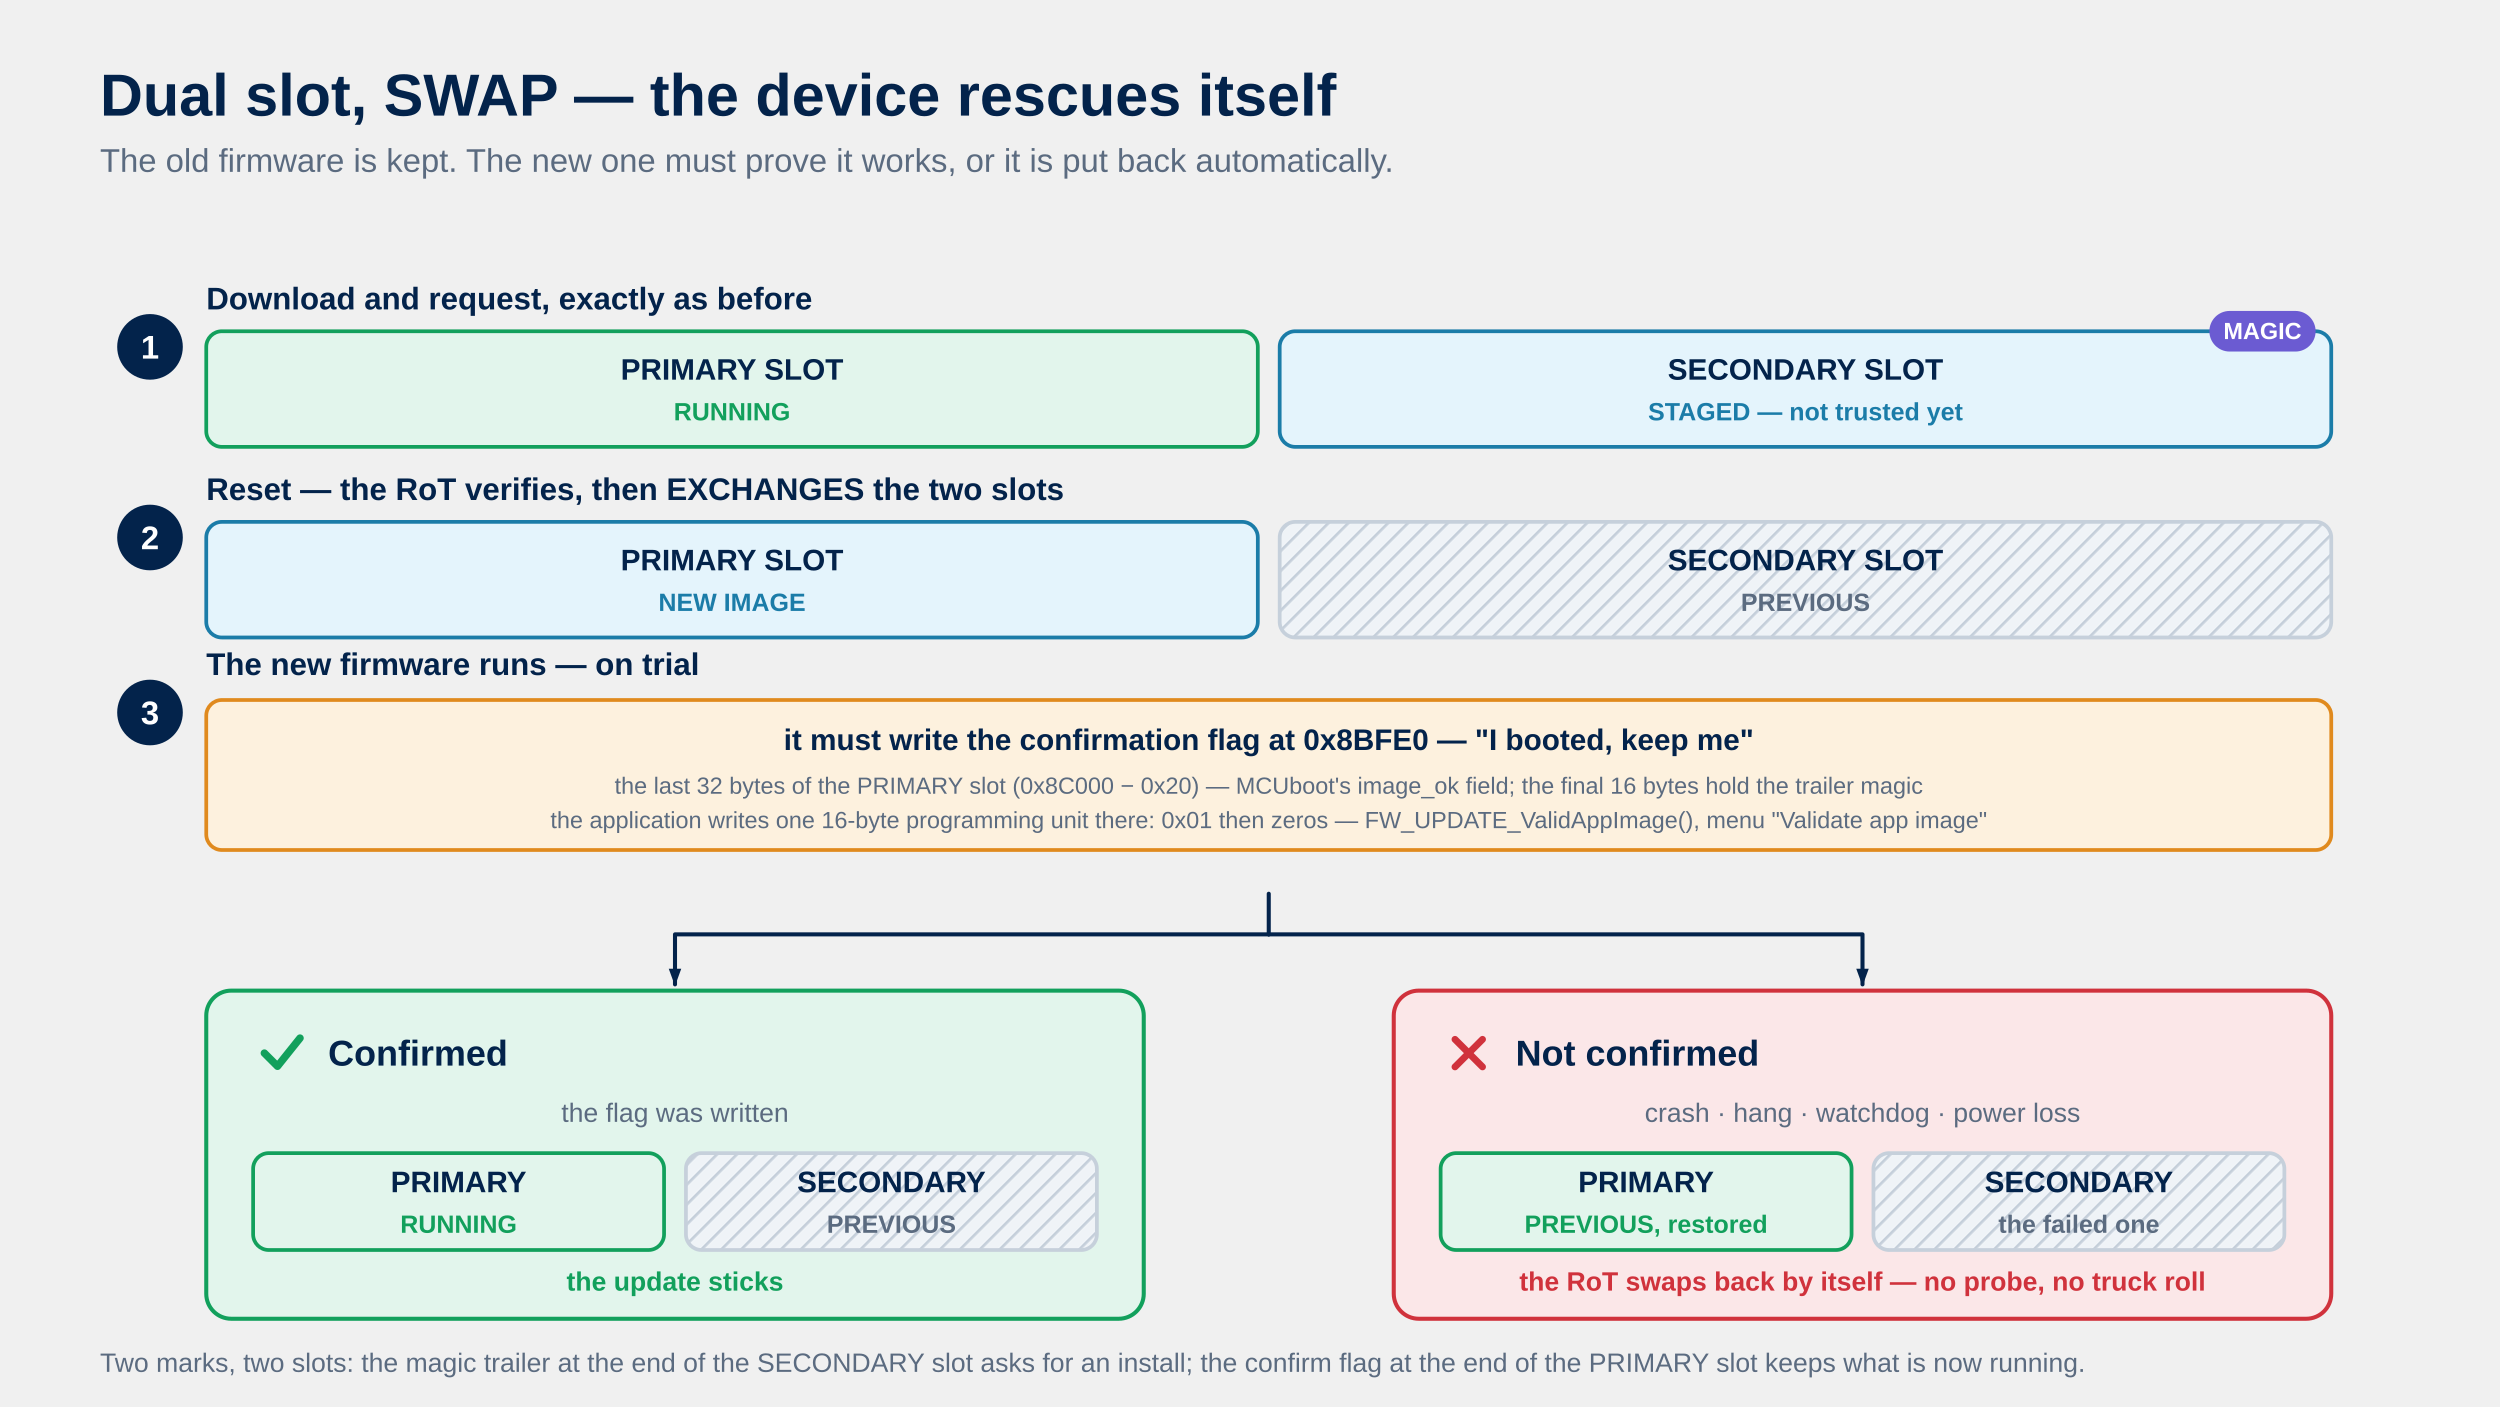
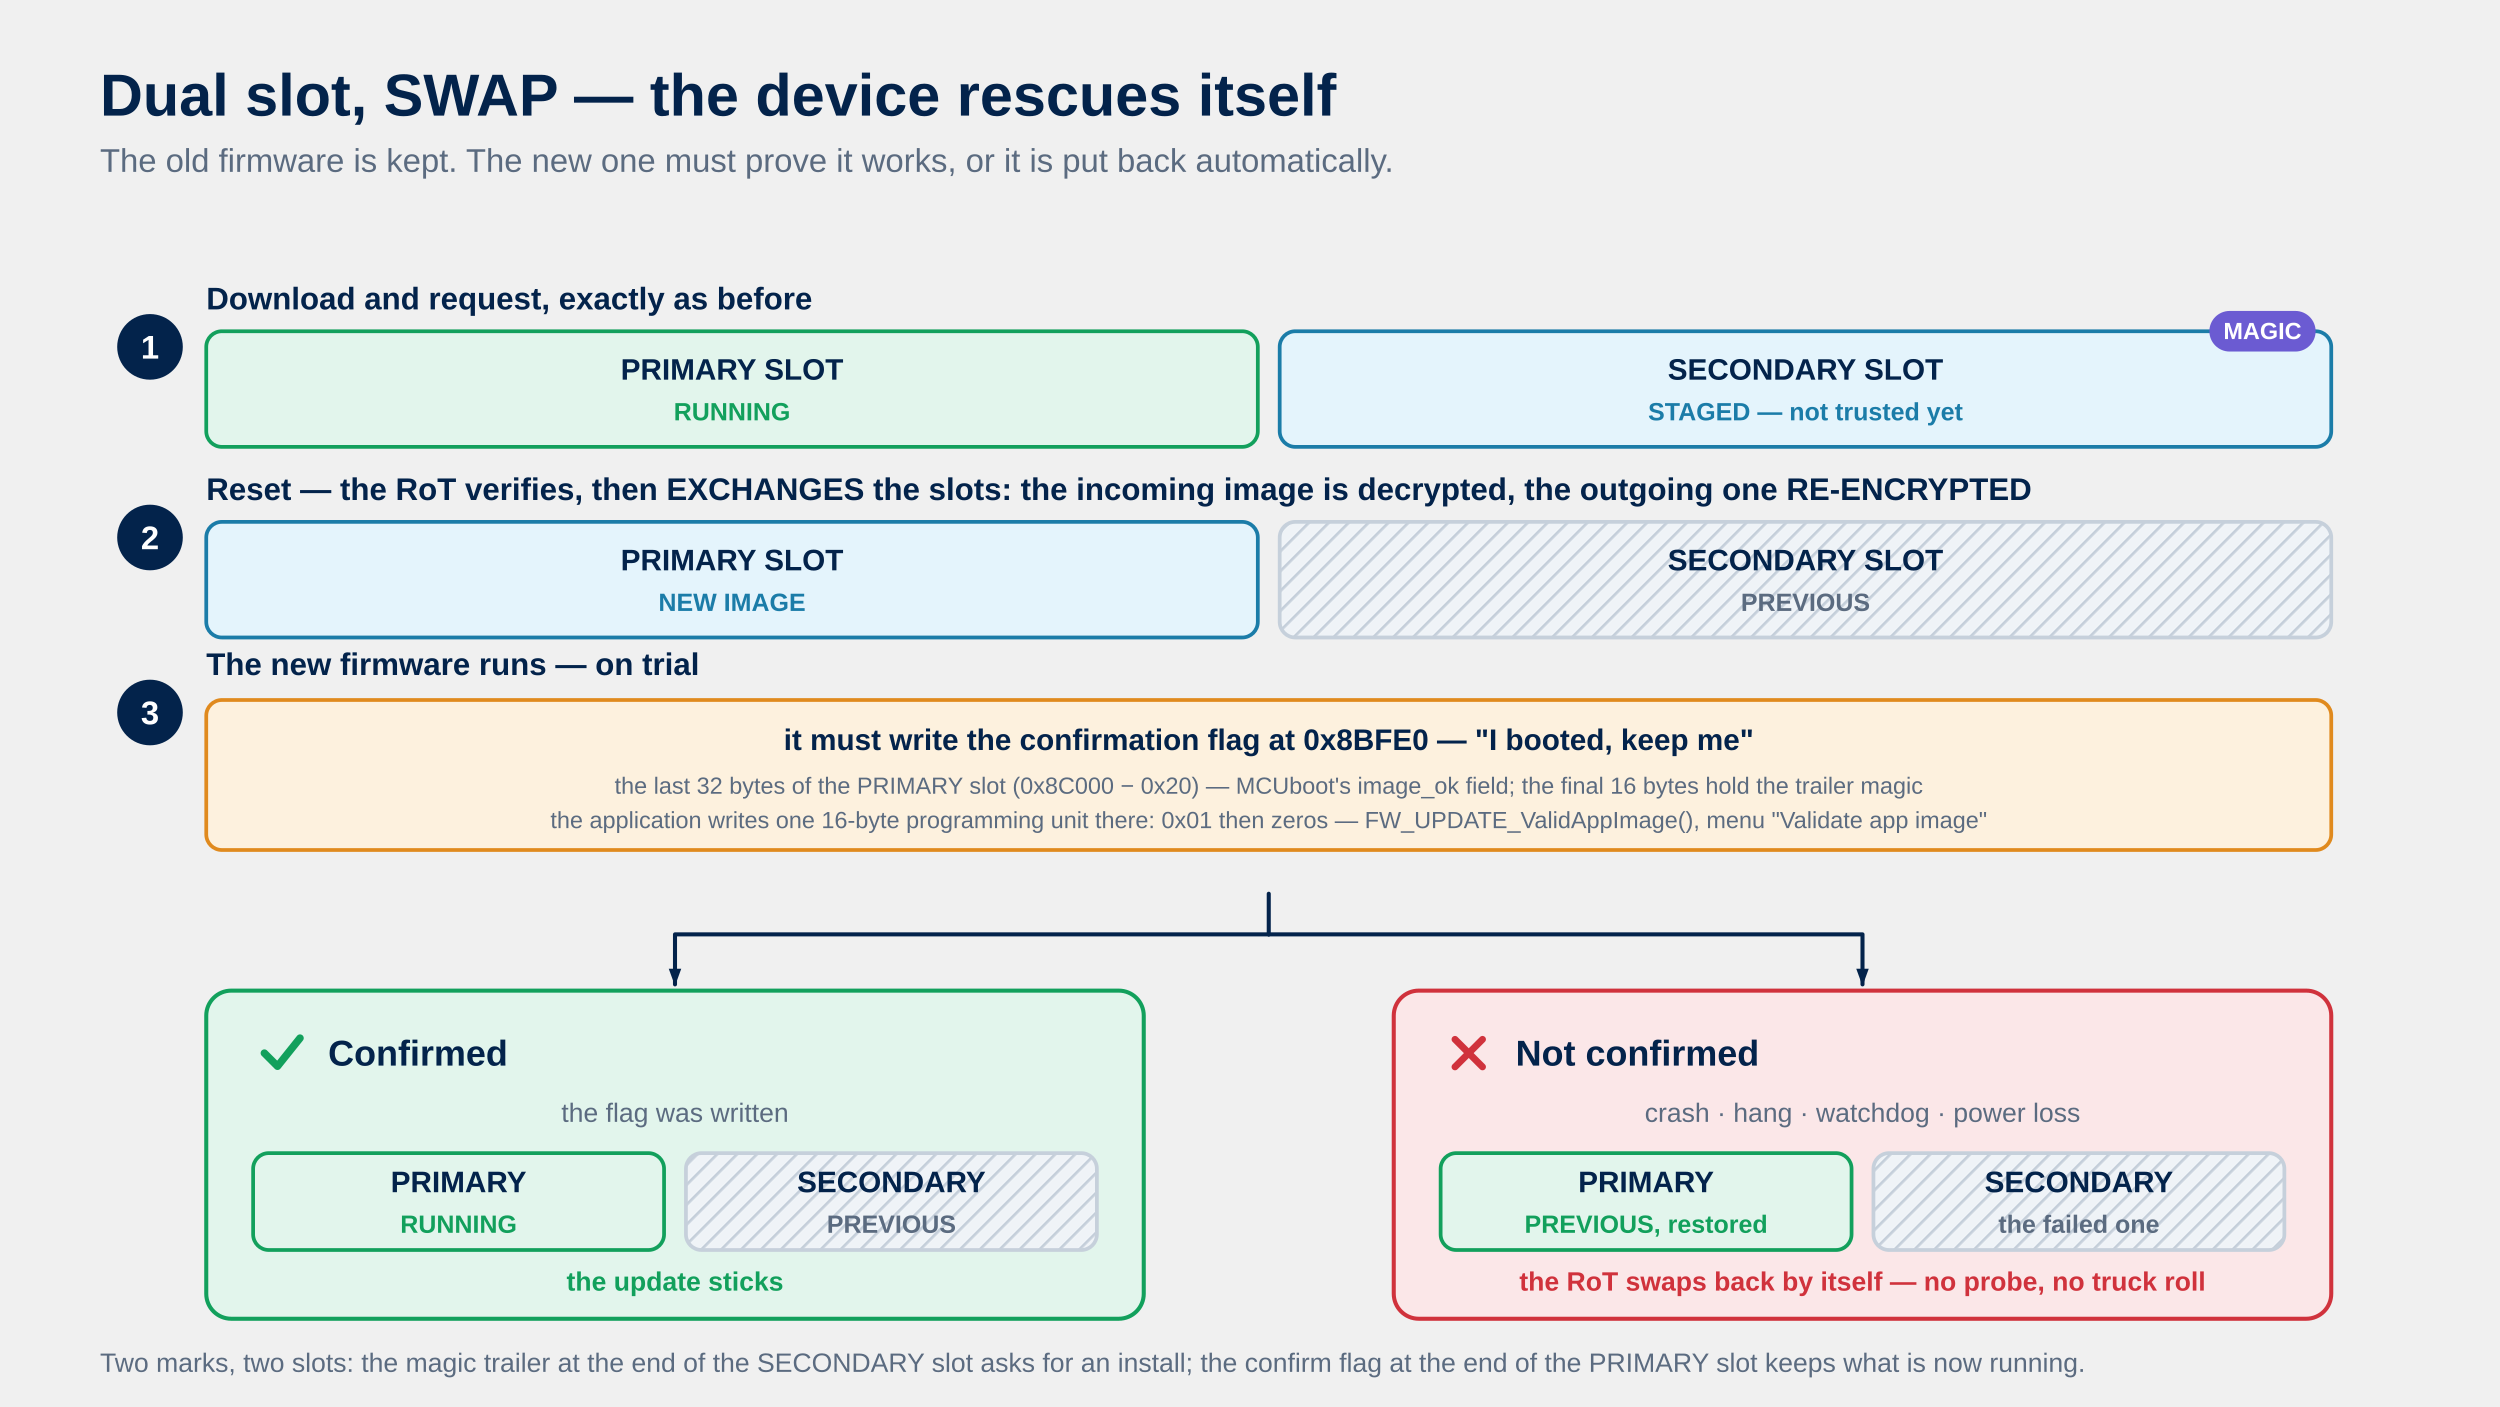
<svg xmlns="http://www.w3.org/2000/svg" width="1600" height="900" viewBox="0 0 1600 900" font-family="Segoe UI, Arial, Helvetica, sans-serif">
  <defs>
    <marker id="ar" markerWidth="11" markerHeight="8" refX="10" refY="4" orient="auto" markerUnits="userSpaceOnUse">
      <path d="M0,0 L11,4 L0,8 Z" fill="context-stroke" />
    </marker>
    <marker id="arInk" markerWidth="11" markerHeight="8" refX="10" refY="4" orient="auto" markerUnits="userSpaceOnUse">
      <path d="M0,0 L11,4 L0,8 Z" fill="#03234B" />
    </marker>
    <marker id="arRed" markerWidth="11" markerHeight="8" refX="10" refY="4" orient="auto" markerUnits="userSpaceOnUse">
      <path d="M0,0 L11,4 L0,8 Z" fill="#D0323C" />
    </marker>
    <marker id="arGreen" markerWidth="11" markerHeight="8" refX="10" refY="4" orient="auto" markerUnits="userSpaceOnUse">
      <path d="M0,0 L11,4 L0,8 Z" fill="#12A05C" />
    </marker>
    <marker id="arCyan" markerWidth="11" markerHeight="8" refX="10" refY="4" orient="auto" markerUnits="userSpaceOnUse">
      <path d="M0,0 L11,4 L0,8 Z" fill="#1B7CA8" />
    </marker>
    <pattern id="hatch" width="9" height="9" patternTransform="rotate(45)" patternUnits="userSpaceOnUse">
      <rect width="9" height="9" fill="#FDF1DE" />
      <line x1="0" y1="0" x2="0" y2="9" stroke="#E08A1E" stroke-width="3.5" opacity="0.55" />
    </pattern>
    <pattern id="hatchGray" width="9" height="9" patternTransform="rotate(45)" patternUnits="userSpaceOnUse">
      <rect width="9" height="9" fill="#EFF3F7" />
      <line x1="0" y1="0" x2="0" y2="9" stroke="#C6D0DB" stroke-width="3.5" />
    </pattern>
  </defs>
  <text x="64" y="74" font-size="38" fill="#03234B" text-anchor="start" font-weight="700" font-family="Segoe UI, Arial, Helvetica, sans-serif">Dual slot, SWAP — the device rescues itself</text>
  <text x="64" y="110" font-size="21" fill="#5B6B80" text-anchor="start" font-weight="400" font-family="Segoe UI, Arial, Helvetica, sans-serif">The old firmware is kept. The new one must prove it works, or it is put back automatically.</text>
  <circle cx="96" cy="222" r="21" fill="#03234B" />
  <text x="96" y="229.5" font-size="21" fill="#FFFFFF" text-anchor="middle" font-weight="700" font-family="Segoe UI, Arial, Helvetica, sans-serif">1</text>
  <text x="132" y="198" font-size="20" fill="#03234B" text-anchor="start" font-weight="700" font-family="Segoe UI, Arial, Helvetica, sans-serif">Download and request, exactly as before</text>
  <rect x="132" y="212" width="673.0" height="74" rx="10" fill="#E2F5EC" stroke="#12A05C" stroke-width="2.4" />
  <text x="468.5" y="243.0" font-size="19" fill="#03234B" text-anchor="middle" font-weight="700" font-family="Segoe UI, Arial, Helvetica, sans-serif">PRIMARY SLOT</text>
  <text x="468.5" y="269.0" font-size="16" fill="#12A05C" text-anchor="middle" font-weight="600" font-family="Segoe UI, Arial, Helvetica, sans-serif">RUNNING</text>
  <rect x="819.0" y="212" width="673.0" height="74" rx="10" fill="#E4F4FC" stroke="#1B7CA8" stroke-width="2.4" />
  <text x="1155.5" y="243.0" font-size="19" fill="#03234B" text-anchor="middle" font-weight="700" font-family="Segoe UI, Arial, Helvetica, sans-serif">SECONDARY SLOT</text>
  <text x="1155.5" y="269.0" font-size="16" fill="#1B7CA8" text-anchor="middle" font-weight="600" font-family="Segoe UI, Arial, Helvetica, sans-serif">STAGED — not trusted yet</text>
  <rect x="1414.0" y="199" width="68.0" height="26" rx="13" fill="#6B5BD2" />
  <text x="1448.0" y="217" font-size="15" fill="#FFFFFF" text-anchor="middle" font-weight="700" font-family="Segoe UI, Arial, Helvetica, sans-serif">MAGIC</text>
  <circle cx="96" cy="344" r="21" fill="#03234B" />
  <text x="96" y="351.5" font-size="21" fill="#FFFFFF" text-anchor="middle" font-weight="700" font-family="Segoe UI, Arial, Helvetica, sans-serif">2</text>
-   <text x="132" y="320" font-size="20" fill="#03234B" text-anchor="start" font-weight="700" font-family="Segoe UI, Arial, Helvetica, sans-serif">Reset — the RoT verifies, then EXCHANGES the two slots</text>
+   <text x="132" y="320" font-size="20" fill="#03234B" text-anchor="start" font-weight="700" font-family="Segoe UI, Arial, Helvetica, sans-serif">Reset — the RoT verifies, then EXCHANGES the slots: the incoming image is decrypted, the outgoing one RE-ENCRYPTED</text>
  <rect x="132" y="334" width="673.0" height="74" rx="10" fill="#E4F4FC" stroke="#1B7CA8" stroke-width="2.4" />
  <text x="468.5" y="365.0" font-size="19" fill="#03234B" text-anchor="middle" font-weight="700" font-family="Segoe UI, Arial, Helvetica, sans-serif">PRIMARY SLOT</text>
  <text x="468.5" y="391.0" font-size="16" fill="#1B7CA8" text-anchor="middle" font-weight="600" font-family="Segoe UI, Arial, Helvetica, sans-serif">NEW IMAGE</text>
  <rect x="819.0" y="334" width="673.0" height="74" rx="10" fill="url(#hatchGray)" stroke="#C6D0DB" stroke-width="2.4" />
  <text x="1155.5" y="365.0" font-size="19" fill="#03234B" text-anchor="middle" font-weight="700" font-family="Segoe UI, Arial, Helvetica, sans-serif">SECONDARY SLOT</text>
  <text x="1155.5" y="391.0" font-size="16" fill="#5B6B80" text-anchor="middle" font-weight="600" font-family="Segoe UI, Arial, Helvetica, sans-serif">PREVIOUS</text>
  <circle cx="96" cy="456" r="21" fill="#03234B" />
  <text x="96" y="463.5" font-size="21" fill="#FFFFFF" text-anchor="middle" font-weight="700" font-family="Segoe UI, Arial, Helvetica, sans-serif">3</text>
  <text x="132" y="432" font-size="20" fill="#03234B" text-anchor="start" font-weight="700" font-family="Segoe UI, Arial, Helvetica, sans-serif">The new firmware runs — on trial</text>
  <rect x="132" y="448" width="1360" height="96" rx="10" fill="#FDF1DE" stroke="#E08A1E" stroke-width="2.4" />
  <text x="812" y="480" font-size="19" fill="#03234B" text-anchor="middle" font-weight="600" font-family="Segoe UI, Arial, Helvetica, sans-serif">it must write the confirmation flag at 0x8BFE0  —  "I booted, keep me"</text>
  <text x="812" y="508" font-size="15" fill="#5B6B80" text-anchor="middle" font-weight="400" font-family="Segoe UI, Arial, Helvetica, sans-serif">the last 32 bytes of the PRIMARY slot (0x8C000 − 0x20) — MCUboot's image_ok field; the final 16 bytes hold the trailer magic</text>
  <text x="812" y="530" font-size="15" fill="#5B6B80" text-anchor="middle" font-weight="400" font-family="Segoe UI, Arial, Helvetica, sans-serif">the application writes one 16-byte programming unit there: 0x01 then zeros — FW_UPDATE_ValidAppImage(), menu "Validate app image"</text>
  <line x1="812" y1="572" x2="812" y2="598" stroke="#03234B" stroke-width="2.6" stroke-linecap="round" />
  <path d="M812,598 L432,598 L432,630" fill="none" stroke="#03234B" stroke-width="2.6" stroke-linecap="round" stroke-linejoin="round" marker-end="url(#arInk)" />
  <path d="M812,598 L1192,598 L1192,630" fill="none" stroke="#03234B" stroke-width="2.6" stroke-linecap="round" stroke-linejoin="round" marker-end="url(#arInk)" />
  <rect x="132" y="634" width="600" height="210" rx="16" fill="#E2F5EC" stroke="#12A05C" stroke-width="2.6" />
  <path d="M169.2,674 L177.6,682.4 L192.0,664.4" fill="none" stroke="#12A05C" stroke-width="4.8" stroke-linecap="round" stroke-linejoin="round" />
  <text x="210" y="682" font-size="23" fill="#03234B" text-anchor="start" font-weight="700" font-family="Segoe UI, Arial, Helvetica, sans-serif">Confirmed</text>
  <text x="432" y="718" font-size="17" fill="#5B6B80" text-anchor="middle" font-weight="400" font-family="Segoe UI, Arial, Helvetica, sans-serif">the flag was written</text>
  <rect x="162" y="738" width="263.0" height="62" rx="10" fill="#E2F5EC" stroke="#12A05C" stroke-width="2.4" />
  <text x="293.5" y="763.0" font-size="19" fill="#03234B" text-anchor="middle" font-weight="700" font-family="Segoe UI, Arial, Helvetica, sans-serif">PRIMARY</text>
  <text x="293.5" y="789.0" font-size="16" fill="#12A05C" text-anchor="middle" font-weight="600" font-family="Segoe UI, Arial, Helvetica, sans-serif">RUNNING</text>
  <rect x="439.0" y="738" width="263.0" height="62" rx="10" fill="url(#hatchGray)" stroke="#C6D0DB" stroke-width="2.4" />
  <text x="570.5" y="763.0" font-size="19" fill="#03234B" text-anchor="middle" font-weight="700" font-family="Segoe UI, Arial, Helvetica, sans-serif">SECONDARY</text>
  <text x="570.5" y="789.0" font-size="16" fill="#5B6B80" text-anchor="middle" font-weight="600" font-family="Segoe UI, Arial, Helvetica, sans-serif">PREVIOUS</text>
  <text x="432" y="826" font-size="17" fill="#12A05C" text-anchor="middle" font-weight="700" font-family="Segoe UI, Arial, Helvetica, sans-serif">the update sticks</text>
  <rect x="892" y="634" width="600" height="210" rx="16" fill="#FBE7E8" stroke="#D0323C" stroke-width="2.6" />
  <path d="M931.2,665.2 L948.8,682.8" fill="none" stroke="#D0323C" stroke-width="4.4" stroke-linecap="round" stroke-linejoin="round" />
  <path d="M948.8,665.2 L931.2,682.8" fill="none" stroke="#D0323C" stroke-width="4.4" stroke-linecap="round" stroke-linejoin="round" />
  <text x="970" y="682" font-size="23" fill="#03234B" text-anchor="start" font-weight="700" font-family="Segoe UI, Arial, Helvetica, sans-serif">Not confirmed</text>
  <text x="1192" y="718" font-size="17" fill="#5B6B80" text-anchor="middle" font-weight="400" font-family="Segoe UI, Arial, Helvetica, sans-serif">crash · hang · watchdog · power loss</text>
  <rect x="922" y="738" width="263.0" height="62" rx="10" fill="#E2F5EC" stroke="#12A05C" stroke-width="2.4" />
  <text x="1053.5" y="763.0" font-size="19" fill="#03234B" text-anchor="middle" font-weight="700" font-family="Segoe UI, Arial, Helvetica, sans-serif">PRIMARY</text>
  <text x="1053.5" y="789.0" font-size="16" fill="#12A05C" text-anchor="middle" font-weight="600" font-family="Segoe UI, Arial, Helvetica, sans-serif">PREVIOUS, restored</text>
  <rect x="1199.0" y="738" width="263.0" height="62" rx="10" fill="url(#hatchGray)" stroke="#C6D0DB" stroke-width="2.4" />
  <text x="1330.5" y="763.0" font-size="19" fill="#03234B" text-anchor="middle" font-weight="700" font-family="Segoe UI, Arial, Helvetica, sans-serif">SECONDARY</text>
  <text x="1330.5" y="789.0" font-size="16" fill="#5B6B80" text-anchor="middle" font-weight="600" font-family="Segoe UI, Arial, Helvetica, sans-serif">the failed one</text>
  <text x="1192" y="826" font-size="17" fill="#D0323C" text-anchor="middle" font-weight="700" font-family="Segoe UI, Arial, Helvetica, sans-serif">the RoT swaps back by itself — no probe, no truck roll</text>
  <text x="64" y="878" font-size="17" fill="#5B6B80" text-anchor="start" font-weight="400" font-family="Segoe UI, Arial, Helvetica, sans-serif">Two marks, two slots: the magic trailer at the end of the SECONDARY slot asks for an install; the confirm flag at the end of the PRIMARY slot keeps what is now running.</text>
</svg>
